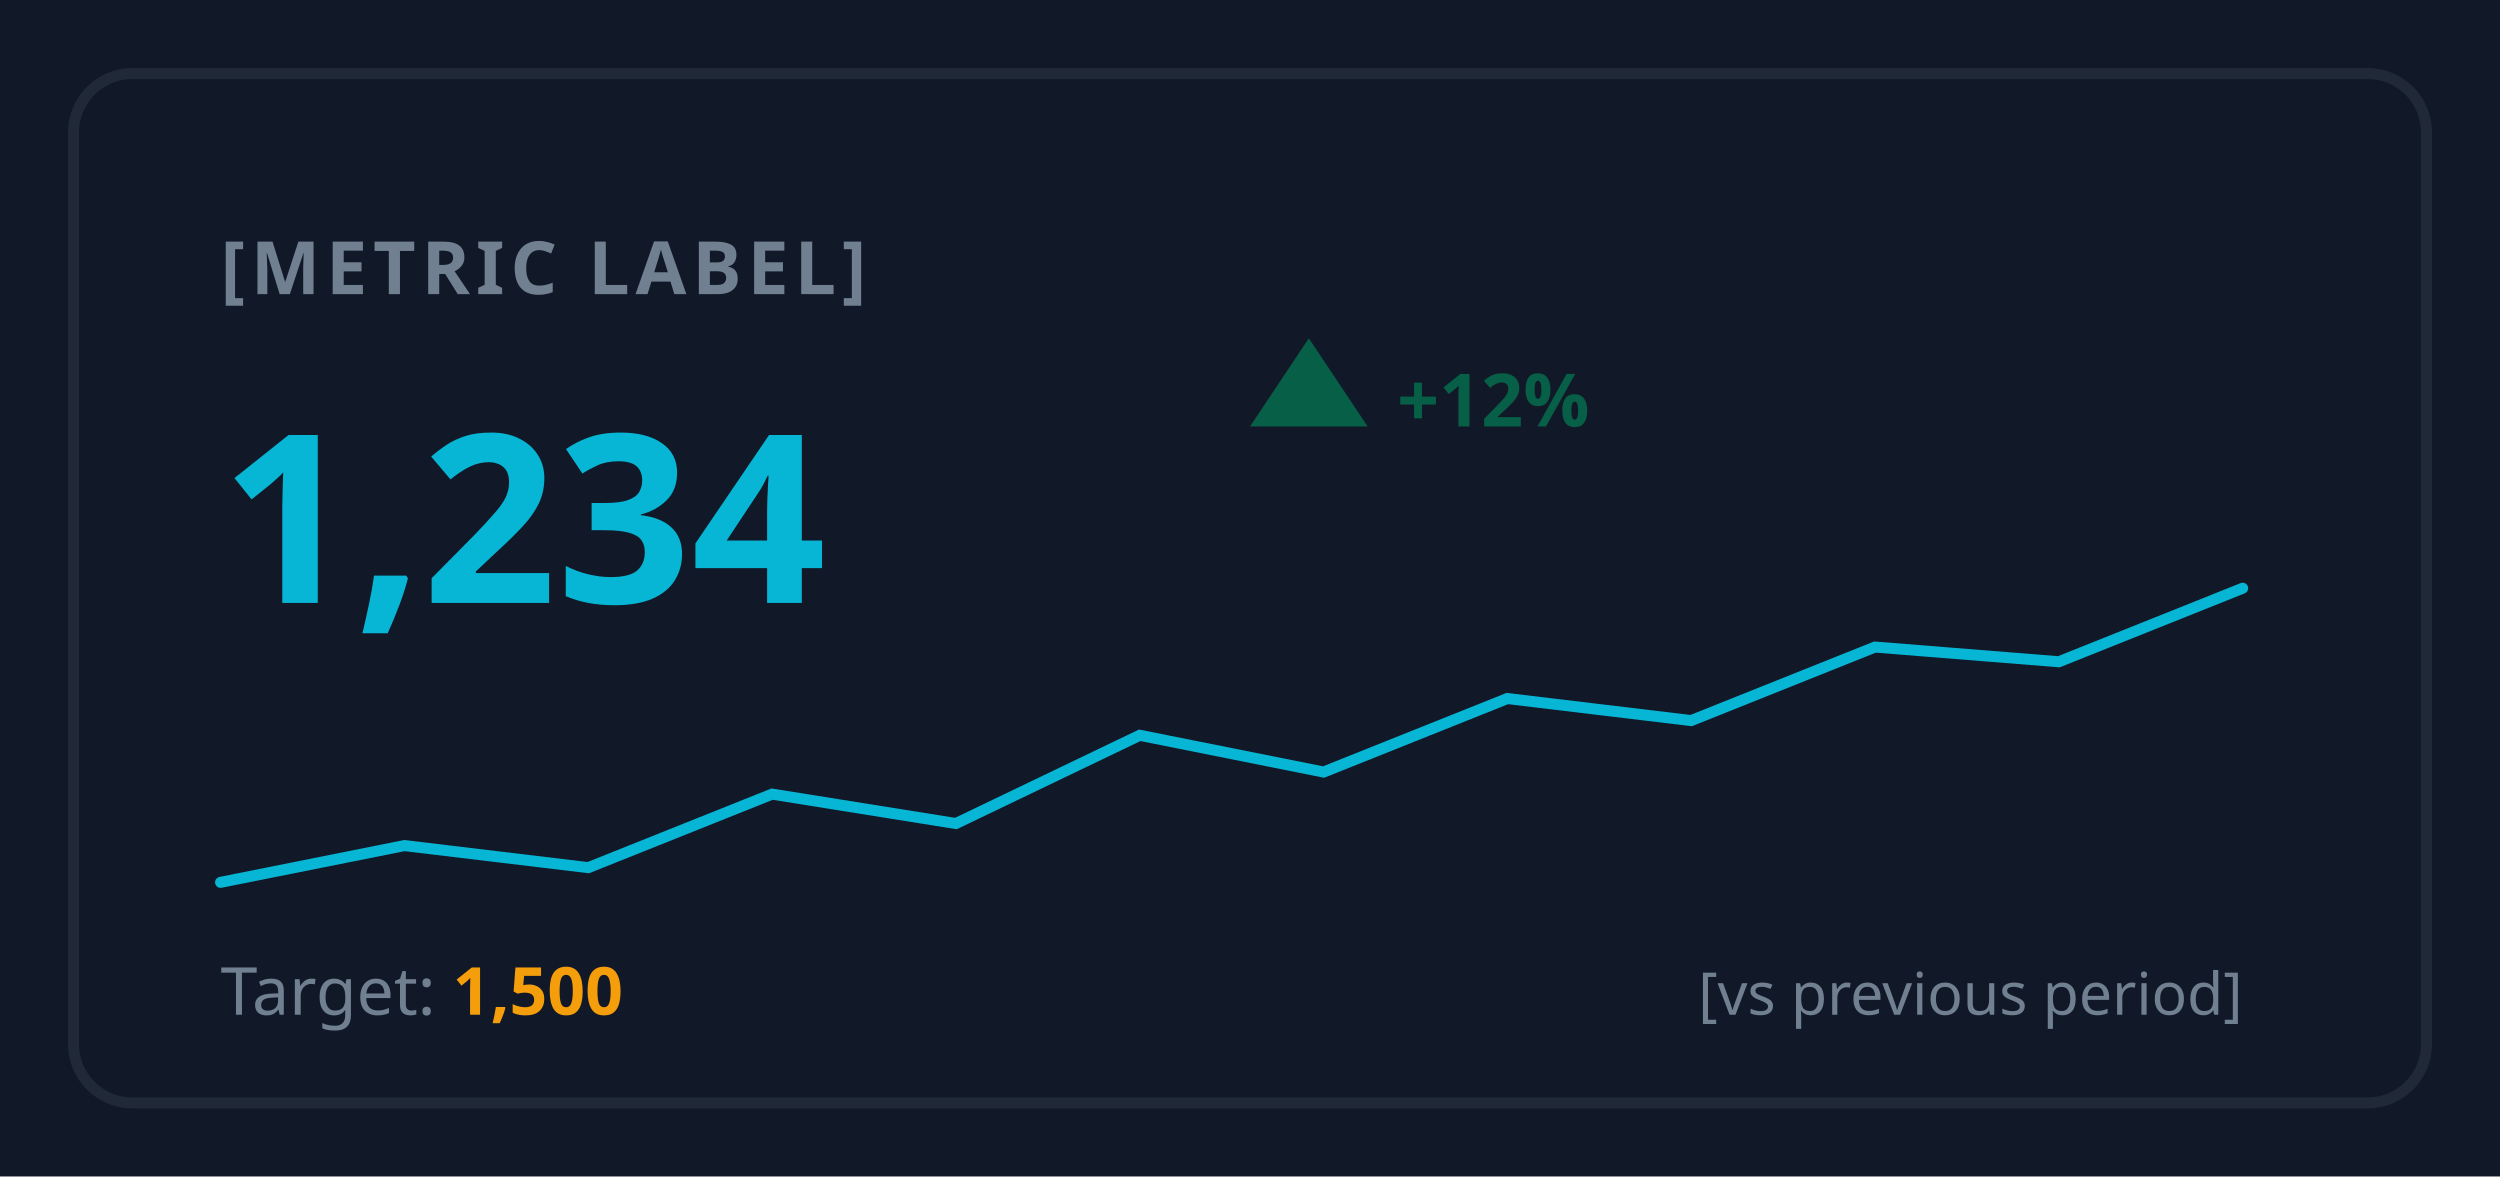
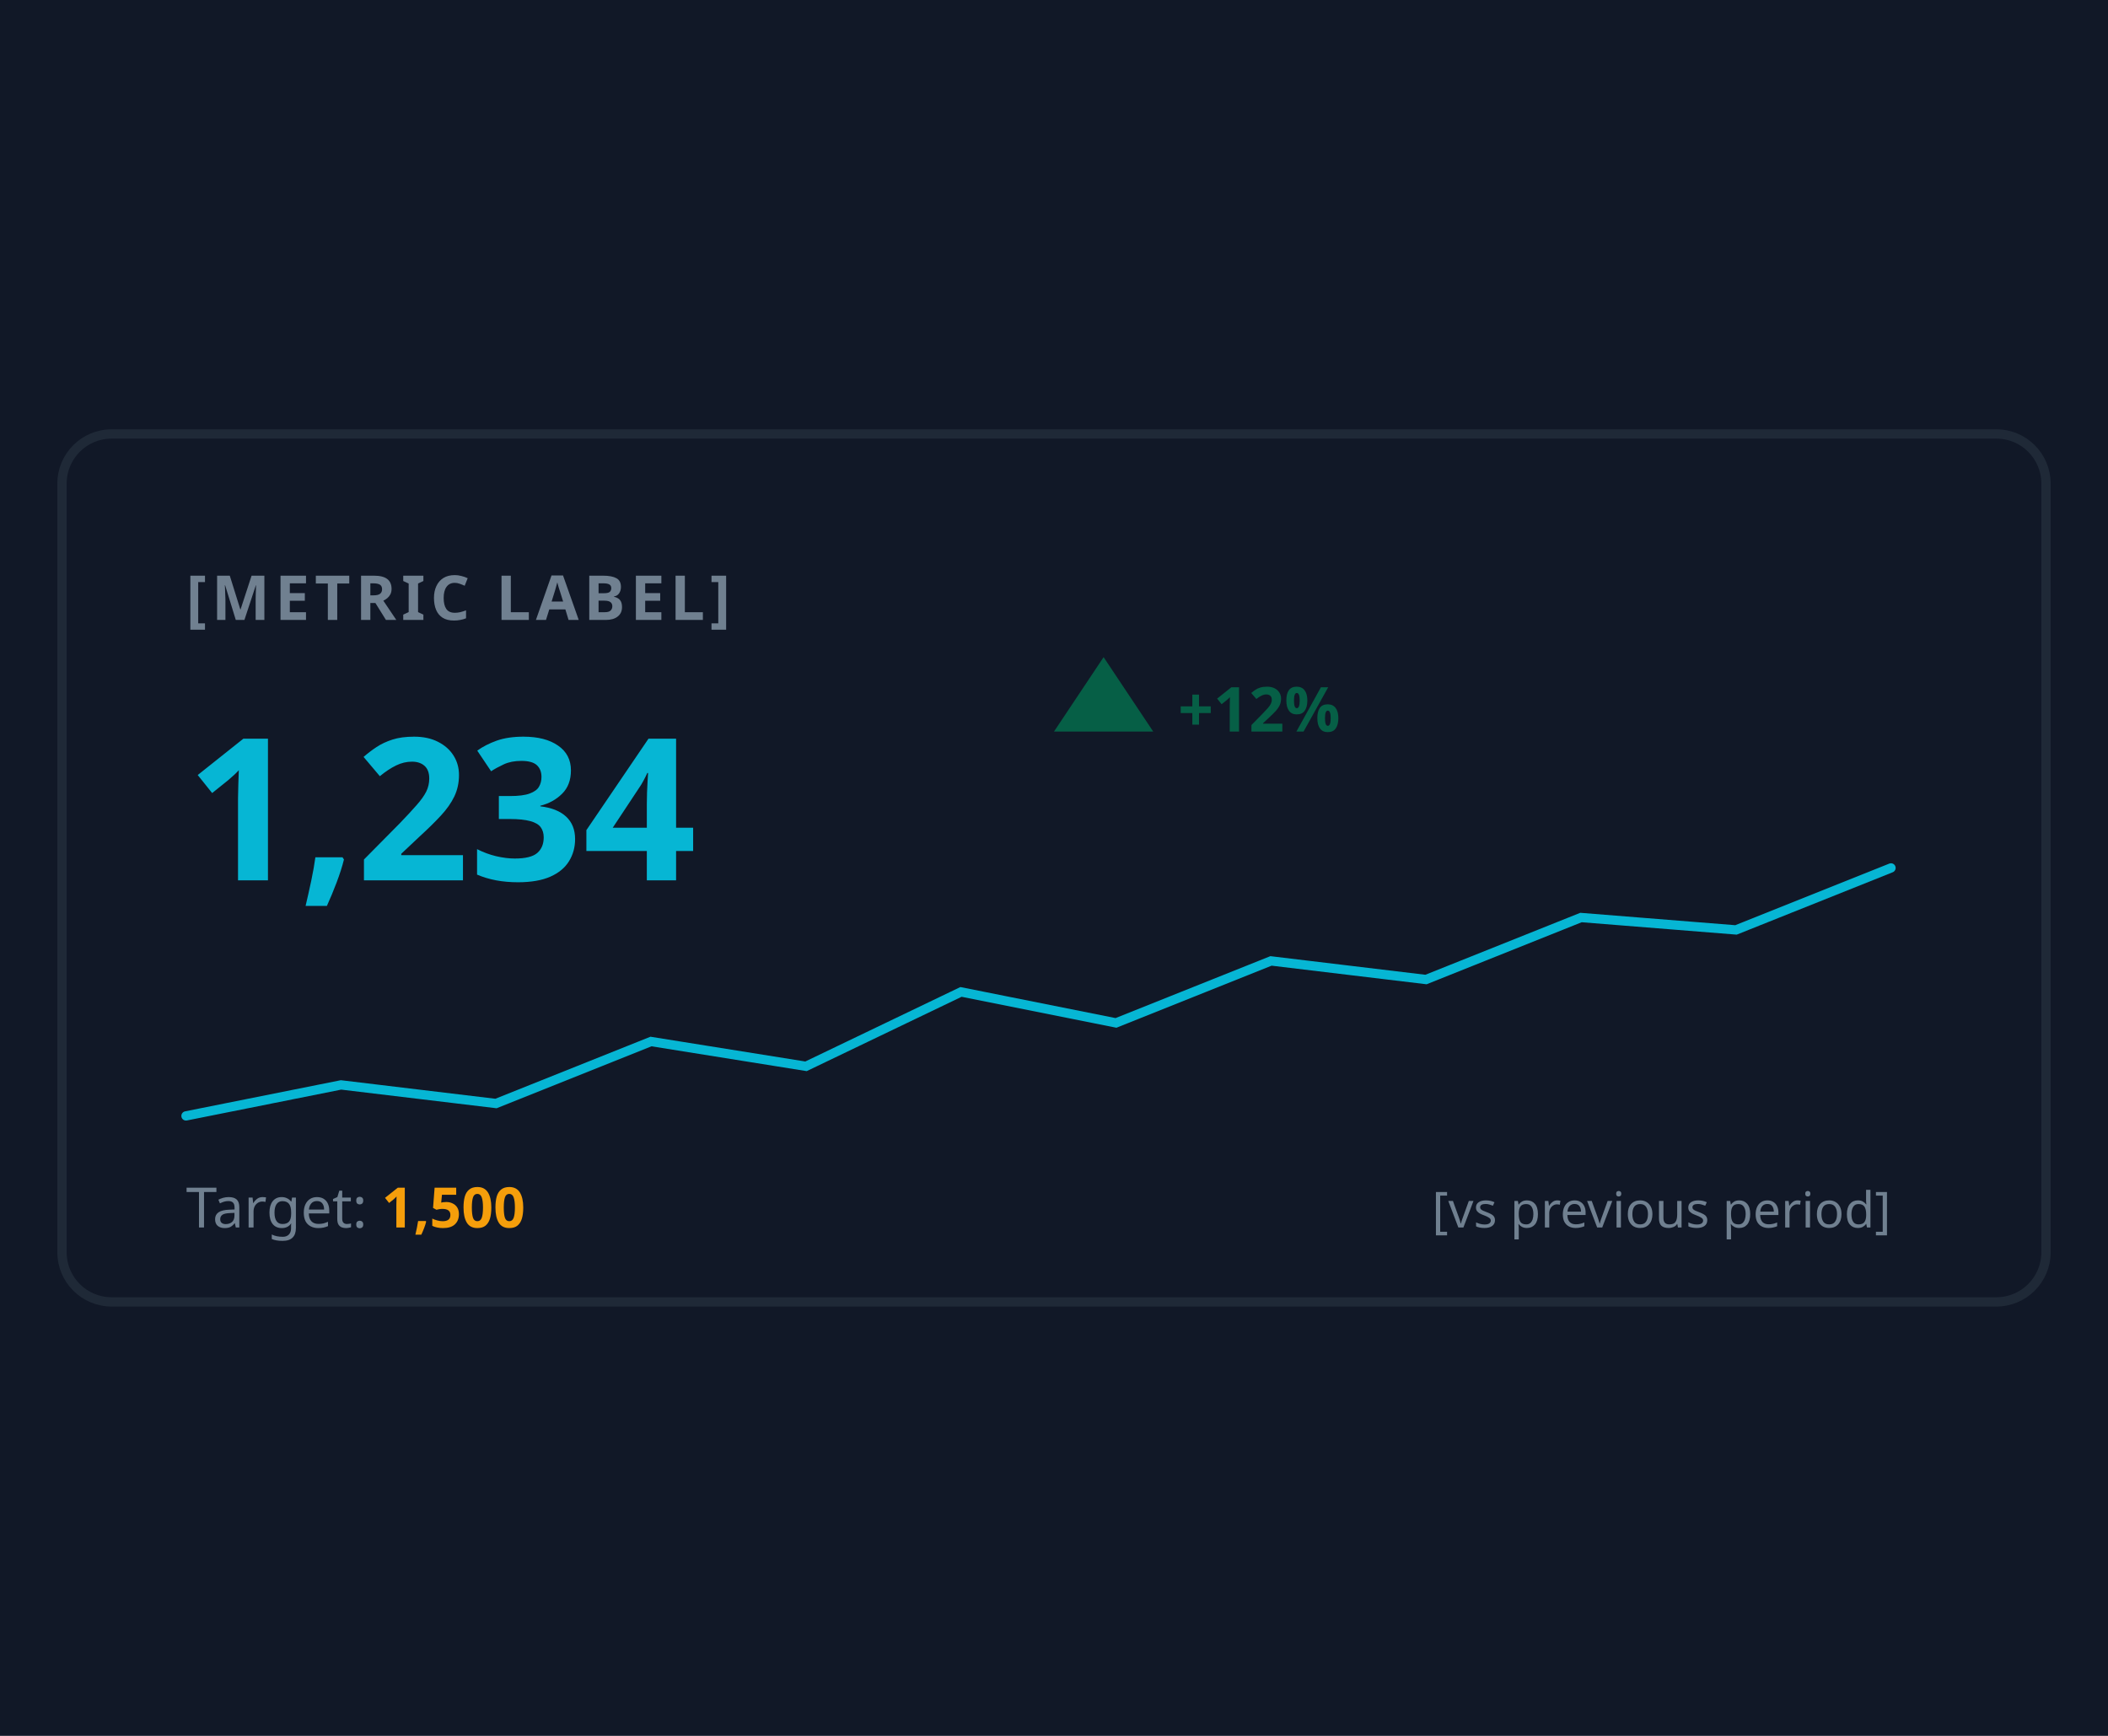
- <svg xmlns="http://www.w3.org/2000/svg" viewBox="0 0 340 160" width="340" height="160" role="img" aria-labelledby="title desc">
+ <svg xmlns="http://www.w3.org/2000/svg" viewBox="0 0 340 280" width="340" height="280" role="img" aria-labelledby="title desc">
  <rect width="100%" height="100%" fill="#111827" />
-   <g font-family="system-ui, Segoe UI, sans-serif">
-     <rect x="10" y="10" width="320" height="140" rx="8" fill="#111827" stroke="#1f2937" stroke-width="1.5" />
-     <text x="30" y="40" font-size="10" fill="#708090" font-weight="600" letter-spacing="0.08em">[METRIC LABEL]</text>
-     <g data-node="1,234" pointer-events="all">
-       <text x="30" y="82" font-weight="700" font-size="32" fill="#06B6D4">1,234</text>
-       <polyline points="30,120 55,115 80,118 105,108 130,112 155,100 180,105 205,95 230,98 255,88 280,90 305,80" fill="none" stroke="#06B6D4" stroke-width="1.5" stroke-linecap="round" pointer-events="stroke" />
+   <g transform="translate(0, 60)">
+     <g font-family="system-ui, Segoe UI, sans-serif">
+       <rect x="10" y="10" width="320" height="140" rx="8" fill="#111827" stroke="#1f2937" stroke-width="1.5" />
+       <text x="30" y="40" font-size="10" fill="#708090" font-weight="600" letter-spacing="0.08em">[METRIC LABEL]</text>
+       <g data-node="1,234" pointer-events="all">
+         <text x="30" y="82" font-weight="700" font-size="32" fill="#06B6D4">1,234</text>
+         <polyline points="30,120 55,115 80,118 105,108 130,112 155,100 180,105 205,95 230,98 255,88 280,90 305,80" fill="none" stroke="#06B6D4" stroke-width="1.5" stroke-linecap="round" pointer-events="stroke" />
+       </g>
+       <g data-node="+12%" pointer-events="all">
+         <polygon points="170,58 178,46 186,58" fill="#065f46" />
+         <text x="190" y="58" font-size="10" fill="#065f46" font-weight="700">+12%</text>
+       </g>
+       <text x="305" y="138" text-anchor="end" font-size="8" fill="#708090">[vs previous period]</text>
+       <text x="30" y="138" font-size="9" fill="#708090">Target: <tspan fill="#F59E0B" font-weight="600">1,500</tspan>
+       </text>
    </g>
-     <g data-node="+12%" pointer-events="all">
-       <polygon points="170,58 178,46 186,58" fill="#065f46" />
-       <text x="190" y="58" font-size="10" fill="#065f46" font-weight="700">+12%</text>
-     </g>
-     <text x="305" y="138" text-anchor="end" font-size="8" fill="#708090">[vs previous period]</text>
-     <text x="30" y="138" font-size="9" fill="#708090">Target: <tspan fill="#F59E0B" font-weight="600">1,500</tspan>
-     </text>
  </g>
</svg>
